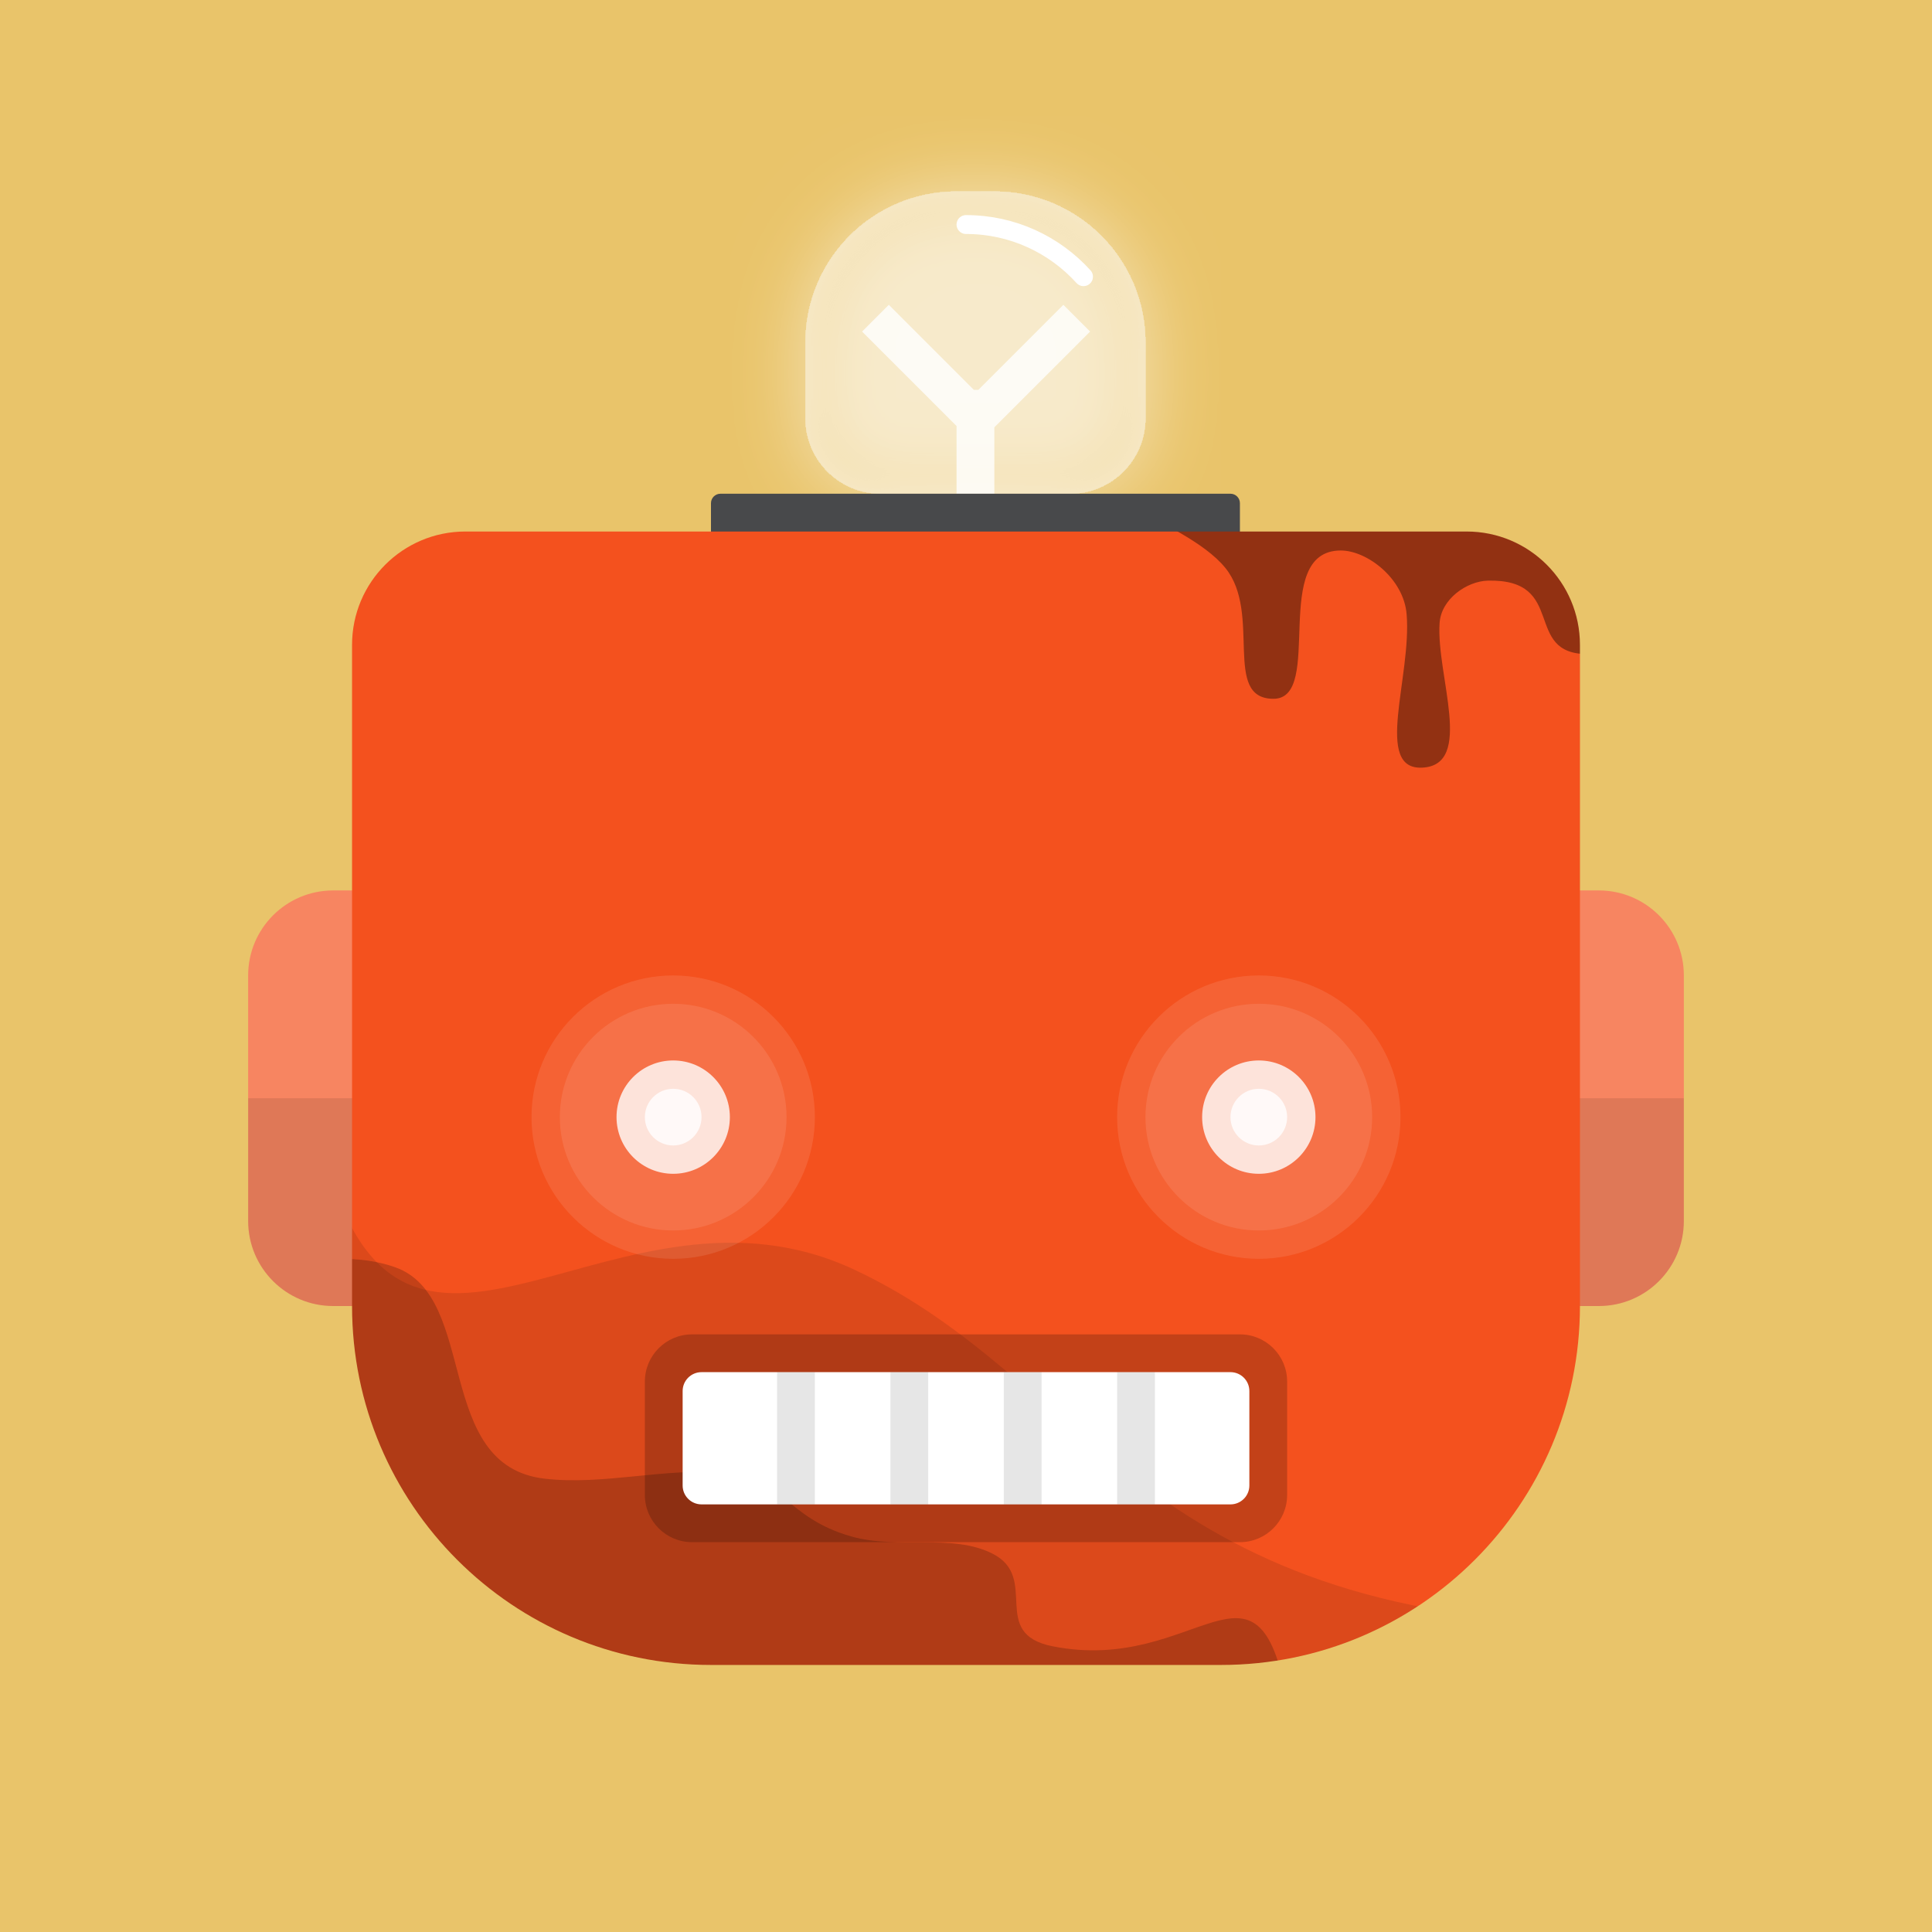
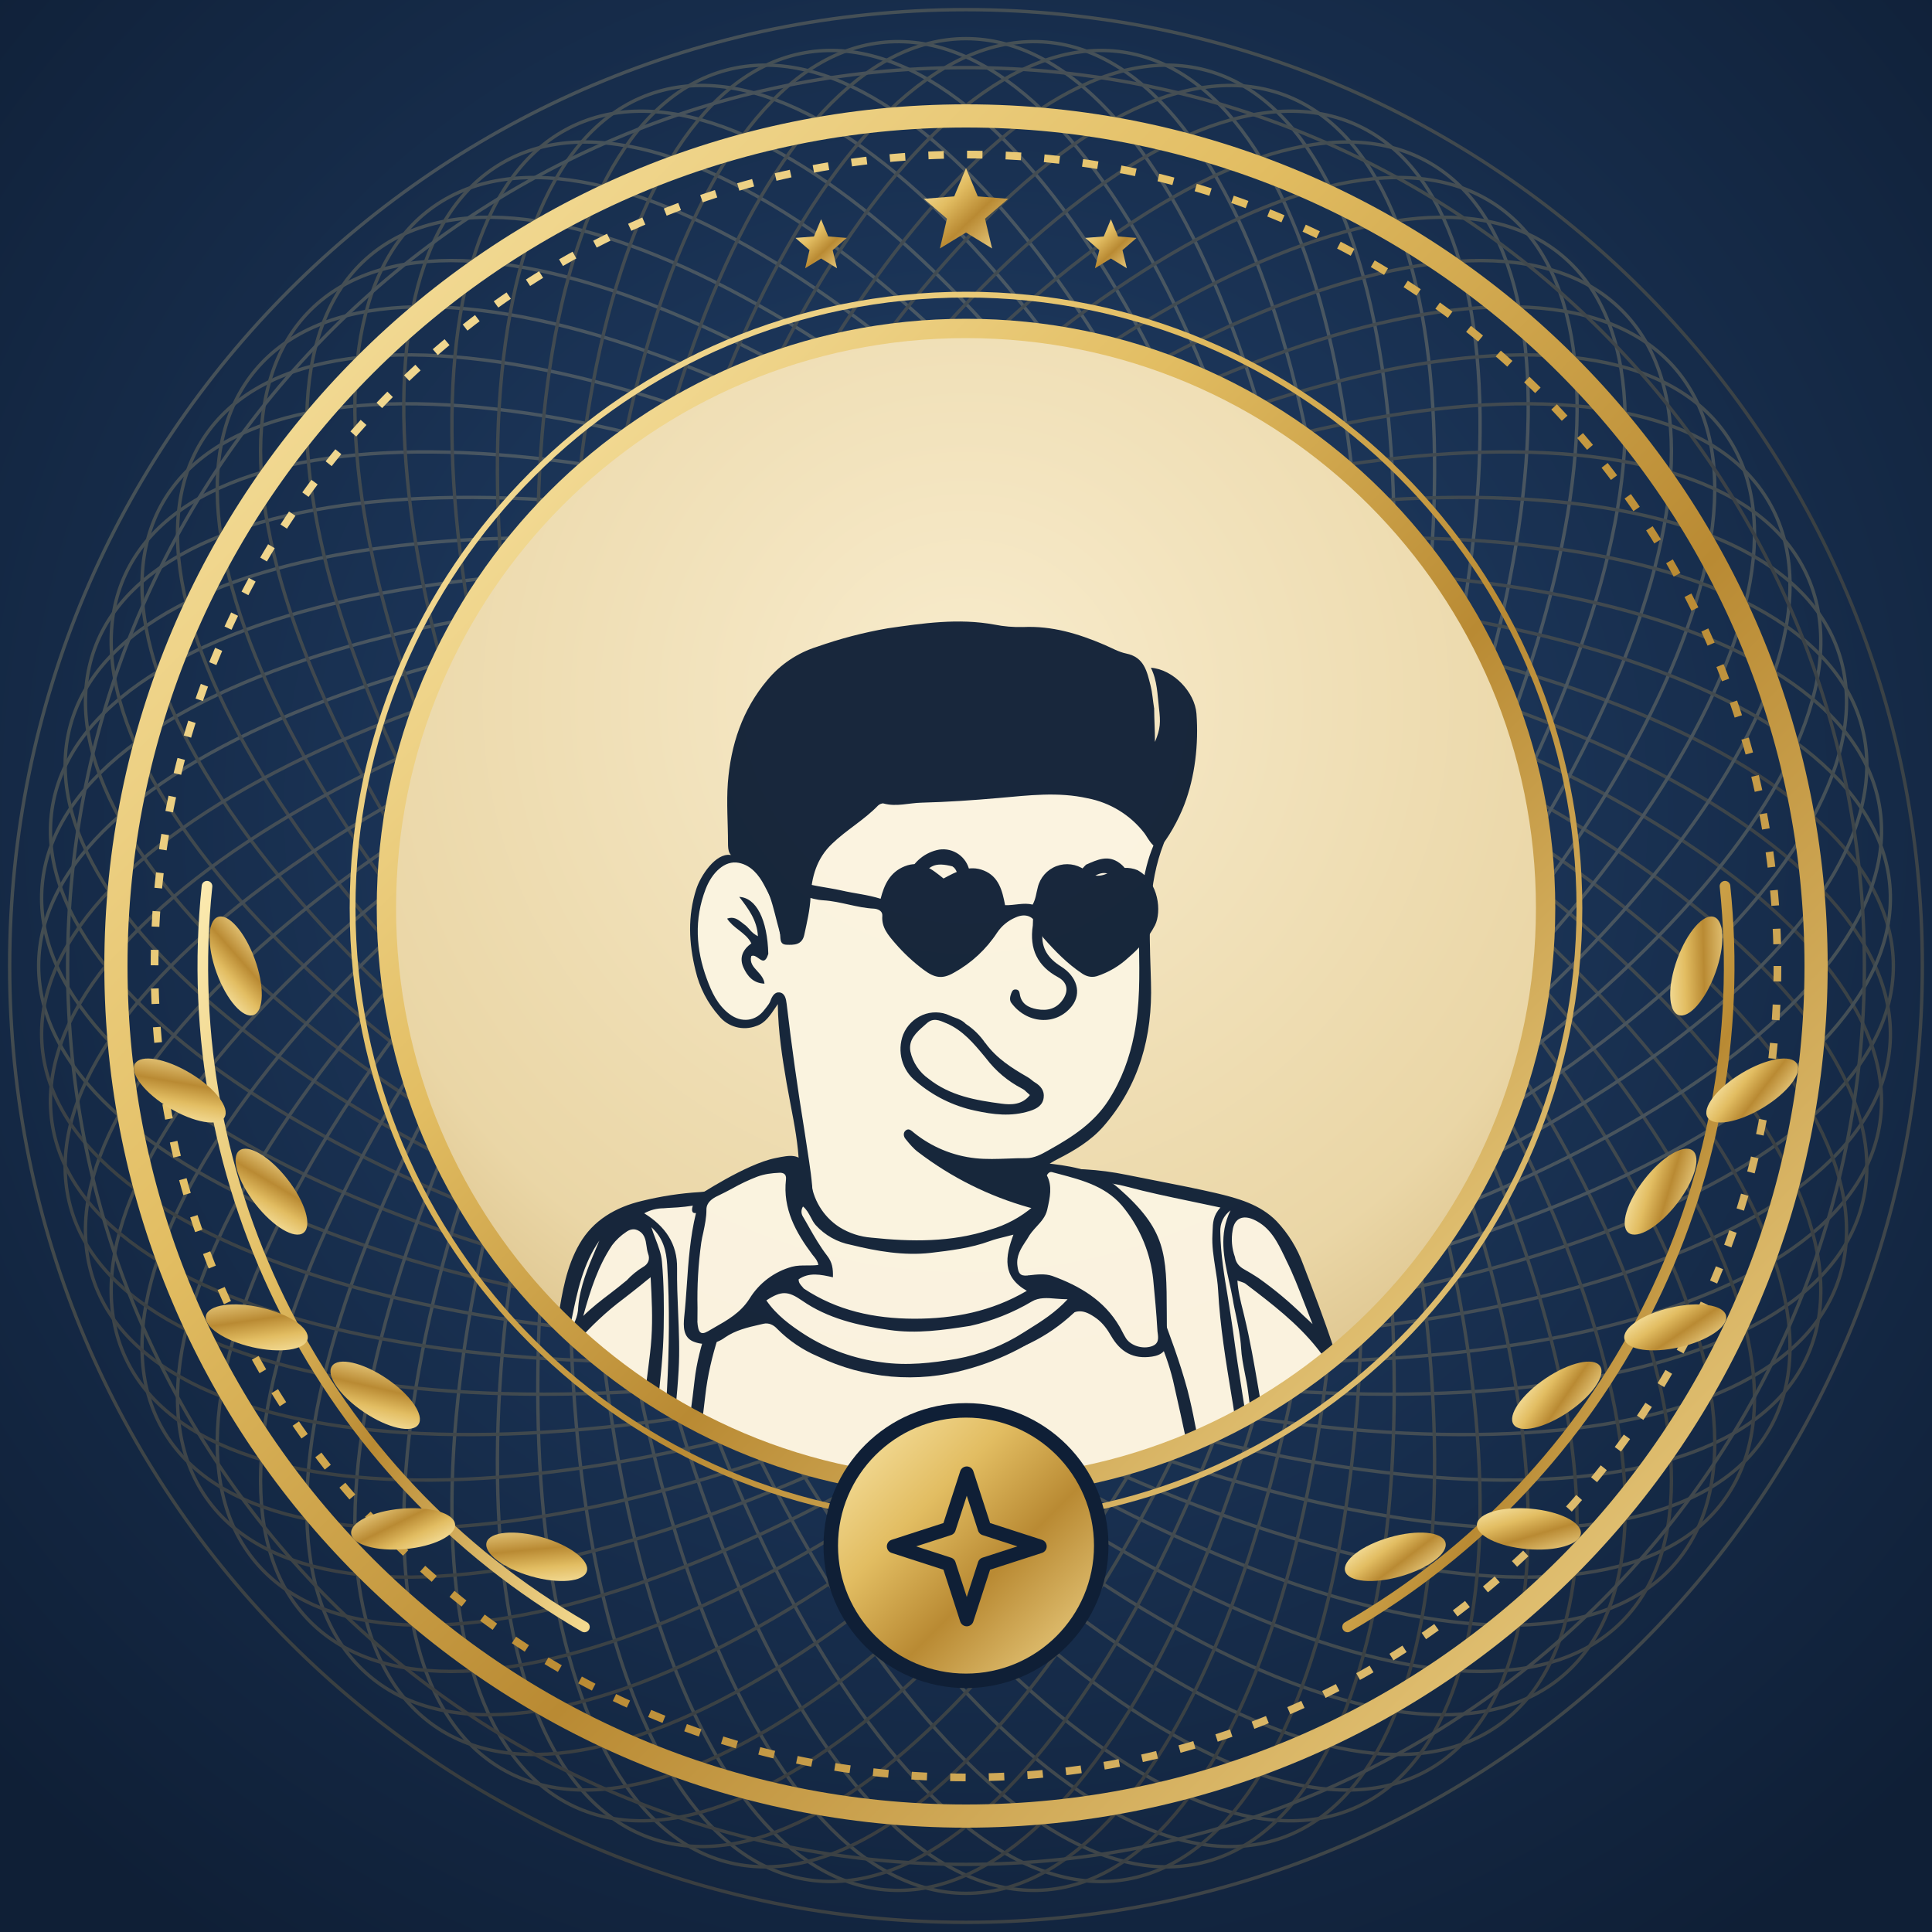
- <svg xmlns="http://www.w3.org/2000/svg" viewBox="0 0 180 180" fill="none" shape-rendering="auto">
-   <mask id="viewboxMask">
-     <rect width="180" height="180" rx="0" ry="0" x="0" y="0" fill="#fff" />
-   </mask>
-   <g mask="url(#viewboxMask)">
-     <rect fill="#e9c46a" width="180" height="180" x="0" y="0" />
-     <g transform="translate(10.8 10.8) scale(0.88)">
-       <g transform="translate(0 66)">
-         <mask id="sidesSquare-a" style="mask-type:luminance" maskUnits="userSpaceOnUse" x="14" y="16" width="152" height="44">
-           <g fill="#fff">
-             <rect x="14" y="16" width="36" height="44" rx="9" />
-             <rect x="130" y="16" width="36" height="44" rx="9" />
-           </g>
-         </mask>
-         <g mask="url(#sidesSquare-a)">
-           <path d="M0 0h180v76H0V0Z" fill="#f4511e" />
-           <path d="M0 0h180v76H0V0Z" fill="#fff" fill-opacity=".3" />
-           <path fill="#000" fill-opacity=".1" d="M0 38h180v38H0z" />
-         </g>
-       </g>
-       <g transform="translate(41)">
-         <g filter="url(#topGlowingBulb01-a)">
-           <path fill-rule="evenodd" clip-rule="evenodd" d="M32 24A16 16 0 0 1 48 8h4a16 16 0 0 1 16 16v8a8 8 0 0 1-8 8H40a8 8 0 0 1-8-8v-8Z" fill="#fff" fill-opacity=".3" />
-         </g>
-         <path d="M49 11.5c4.93 0 9.37 2.13 12.44 5.52" stroke="#fff" stroke-width="2" stroke-linecap="round" />
-         <path d="m49.83 29-9-9L38 22.83l10 10V40h4v-7.03l10.14-10.14L59.31 20l-9 9h-.48Z" fill="#fff" fill-opacity=".8" />
-         <rect x="22" y="40" width="56" height="12" rx="1" fill="#48494B" />
-         <defs>
-           <filter id="topGlowingBulb01-a" x="24" y="0" width="52" height="48" filterUnits="userSpaceOnUse" color-interpolation-filters="sRGB">
-             <feFlood flood-opacity="0" result="BackgroundImageFix" />
-             <feColorMatrix in="SourceAlpha" values="0 0 0 0 0 0 0 0 0 0 0 0 0 0 0 0 0 0 127 0" result="hardAlpha" />
-             <feOffset />
-             <feGaussianBlur stdDeviation="4" />
-             <feColorMatrix values="0 0 0 0 1 0 0 0 0 1 0 0 0 0 1 0 0 0 0.5 0" />
-             <feBlend in2="BackgroundImageFix" result="effect1_dropShadow_617_621" />
-             <feBlend in="SourceGraphic" in2="effect1_dropShadow_617_621" result="shape" />
-             <feColorMatrix in="SourceAlpha" values="0 0 0 0 0 0 0 0 0 0 0 0 0 0 0 0 0 0 127 0" result="hardAlpha" />
-             <feOffset />
-             <feGaussianBlur stdDeviation="2" />
-             <feComposite in2="hardAlpha" operator="arithmetic" k2="-1" k3="1" />
-             <feColorMatrix values="0 0 0 0 1 0 0 0 0 1 0 0 0 0 1 0 0 0 0.5 0" />
-             <feBlend in2="shape" result="effect2_innerShadow_617_621" />
-           </filter>
-         </defs>
-       </g>
-       <g transform="translate(25 44)">
-         <mask id="faceSquare02-a" style="mask-type:luminance" maskUnits="userSpaceOnUse" x="0" y="0" width="130" height="120">
-           <path d="M0 12A12 12 0 0 1 12 0h106a12 12 0 0 1 12 12v70a38 38 0 0 1-38 38H38A38 38 0 0 1 0 82V12Z" fill="#fff" />
-         </mask>
-         <g mask="url(#faceSquare02-a)">
-           <path d="M-2-2h134v124H-2V-2Z" fill="#f4511e" />
-           <g transform="translate(-1 -1)">
-             <g fill-rule="evenodd" clip-rule="evenodd" fill="#000">
-               <path d="M100 124.65c-3.19-17.34-9.55-2.58-24.85-5.63-6.76-1.35-1.3-7.25-6.34-9.8-4.26-2.17-10.06-.43-14.94-1.82-7.04-2.02-6.95-6.12-13.5-6.73-6.2-.58-12.7 1.33-18.97.61C9.6 99.93 14.44 82.06 5.58 78.9c-8.85-3.15-23.43 2.3-25.34 11.23-1.86 8.71 10.57 41.12 10.57 41.12h109.2" fill-opacity=".2" />
-               <path d="M136 116.77c-51.24 0-56.58-25.8-81.8-37.61C29 67.34 6.9 97.9-1.56 68.2c-8.48-29.7-8.43 62.86-8.43 62.86h146v-14.3Z" fill-opacity=".1" />
-               <path d="M141.57 3.18c-11.93-.98-5.03 10.8-9.74 10.8-6.97 0-2.1-7.97-10.58-7.78-2.22.06-4.95 1.94-5.11 4.5-.37 5.52 3.71 15.03-1.84 15.3-5.18.25-1.1-9.64-1.65-16.24-.3-3.77-4.18-6.75-6.97-6.75-7.57 0-1.68 15.7-7.13 15.7s-1.2-9.05-5.08-13.84C88.97-.7 74.17-3.44 84.72-6h57.15" fill-opacity=".4" />
+ <svg xmlns="http://www.w3.org/2000/svg" viewBox="0 0 200 200">
+   <defs>
+     <linearGradient id="gold" x1="0" y1="0" x2="1" y2="1">
+       <stop offset="0" stop-color="#fbeab0" />
+       <stop offset=".35" stop-color="#e2bd62" />
+       <stop offset=".6" stop-color="#b98a33" />
+       <stop offset="1" stop-color="#f3d98f" />
+     </linearGradient>
+     <radialGradient id="l0-bg" cx=".5" cy=".42" r=".7">
+       <stop offset="0" stop-color="#22416b" />
+       <stop offset="1" stop-color="#0f1f36" />
+     </radialGradient>
+     <radialGradient id="l0-win" cx=".5" cy=".32" r=".8">
+       <stop offset="0" stop-color="#f8eccd" />
+       <stop offset=".7" stop-color="#ead6a6" />
+       <stop offset="1" stop-color="#cfb173" />
+     </radialGradient>
+     <clipPath id="l0-clip">
+       <circle cx="100" cy="94" r="60" />
+     </clipPath>
+   </defs>
+   <rect width="200" height="200" fill="url(#l0-bg)" />
+   <g fill="none" stroke="url(#gold)" stroke-width=".35" opacity=".22">
+     <ellipse cx="100" cy="100" rx="96" ry="38" transform="rotate(0 100 100)" />
+     <ellipse cx="100" cy="100" rx="96" ry="38" transform="rotate(5 100 100)" />
+     <ellipse cx="100" cy="100" rx="96" ry="38" transform="rotate(10 100 100)" />
+     <ellipse cx="100" cy="100" rx="96" ry="38" transform="rotate(15 100 100)" />
+     <ellipse cx="100" cy="100" rx="96" ry="38" transform="rotate(20 100 100)" />
+     <ellipse cx="100" cy="100" rx="96" ry="38" transform="rotate(25 100 100)" />
+     <ellipse cx="100" cy="100" rx="96" ry="38" transform="rotate(30 100 100)" />
+     <ellipse cx="100" cy="100" rx="96" ry="38" transform="rotate(35 100 100)" />
+     <ellipse cx="100" cy="100" rx="96" ry="38" transform="rotate(40 100 100)" />
+     <ellipse cx="100" cy="100" rx="96" ry="38" transform="rotate(45 100 100)" />
+     <ellipse cx="100" cy="100" rx="96" ry="38" transform="rotate(50 100 100)" />
+     <ellipse cx="100" cy="100" rx="96" ry="38" transform="rotate(55 100 100)" />
+     <ellipse cx="100" cy="100" rx="96" ry="38" transform="rotate(60 100 100)" />
+     <ellipse cx="100" cy="100" rx="96" ry="38" transform="rotate(65 100 100)" />
+     <ellipse cx="100" cy="100" rx="96" ry="38" transform="rotate(70 100 100)" />
+     <ellipse cx="100" cy="100" rx="96" ry="38" transform="rotate(75 100 100)" />
+     <ellipse cx="100" cy="100" rx="96" ry="38" transform="rotate(80 100 100)" />
+     <ellipse cx="100" cy="100" rx="96" ry="38" transform="rotate(85 100 100)" />
+     <ellipse cx="100" cy="100" rx="96" ry="38" transform="rotate(90 100 100)" />
+     <ellipse cx="100" cy="100" rx="96" ry="38" transform="rotate(95 100 100)" />
+     <ellipse cx="100" cy="100" rx="96" ry="38" transform="rotate(100 100 100)" />
+     <ellipse cx="100" cy="100" rx="96" ry="38" transform="rotate(105 100 100)" />
+     <ellipse cx="100" cy="100" rx="96" ry="38" transform="rotate(110 100 100)" />
+     <ellipse cx="100" cy="100" rx="96" ry="38" transform="rotate(115 100 100)" />
+     <ellipse cx="100" cy="100" rx="96" ry="38" transform="rotate(120 100 100)" />
+     <ellipse cx="100" cy="100" rx="96" ry="38" transform="rotate(125 100 100)" />
+     <ellipse cx="100" cy="100" rx="96" ry="38" transform="rotate(130 100 100)" />
+     <ellipse cx="100" cy="100" rx="96" ry="38" transform="rotate(135 100 100)" />
+     <ellipse cx="100" cy="100" rx="96" ry="38" transform="rotate(140 100 100)" />
+     <ellipse cx="100" cy="100" rx="96" ry="38" transform="rotate(145 100 100)" />
+     <ellipse cx="100" cy="100" rx="96" ry="38" transform="rotate(150 100 100)" />
+     <ellipse cx="100" cy="100" rx="96" ry="38" transform="rotate(155 100 100)" />
+     <ellipse cx="100" cy="100" rx="96" ry="38" transform="rotate(160 100 100)" />
+     <ellipse cx="100" cy="100" rx="96" ry="38" transform="rotate(165 100 100)" />
+     <ellipse cx="100" cy="100" rx="96" ry="38" transform="rotate(170 100 100)" />
+     <ellipse cx="100" cy="100" rx="96" ry="38" transform="rotate(175 100 100)" />
+     <circle cx="100" cy="100" r="99" />
+     <circle cx="100" cy="100" r="93" />
+     <circle cx="100" cy="100" r="50" />
+   </g>
+   <circle cx="100" cy="100" r="88" fill="none" stroke="url(#gold)" stroke-width="2.4" />
+   <circle cx="100" cy="100" r="84" fill="none" stroke="url(#gold)" stroke-width=".8" stroke-dasharray="1.6 2.4" />
+   <g fill="none" stroke="url(#gold)" stroke-width="1.1" stroke-linecap="round">
+     <path d="M139.5 168.42A79 79 0 0 0 178.57 91.74" />
+     <path d="M60.5 168.42A79 79 0 0 1 21.43 91.74" />
+   </g>
+   <g fill="url(#gold)">
+     <ellipse cx="144.44" cy="161.16" rx="5.4" ry="2.1" transform="rotate(-16 144.44 161.16)" />
+     <ellipse cx="158.27" cy="158.27" rx="5.4" ry="2.1" transform="rotate(5 158.27 158.27)" />
+     <ellipse cx="161.16" cy="144.44" rx="5.4" ry="2.1" transform="rotate(-34 161.16 144.44)" />
+     <ellipse cx="173.42" cy="137.41" rx="5.4" ry="2.1" transform="rotate(-13 173.42 137.41)" />
+     <ellipse cx="171.9" cy="123.36" rx="5.4" ry="2.1" transform="rotate(-52 171.9 123.36)" />
+     <ellipse cx="181.39" cy="112.89" rx="5.4" ry="2.1" transform="rotate(-31 181.39 112.89)" />
+     <ellipse cx="175.6" cy="100" rx="5.4" ry="2.1" transform="rotate(-70 175.6 100)" />
+     <ellipse cx="55.56" cy="161.16" rx="5.4" ry="2.1" transform="rotate(196 55.56 161.16)" />
+     <ellipse cx="41.73" cy="158.27" rx="5.4" ry="2.1" transform="rotate(175 41.73 158.27)" />
+     <ellipse cx="38.84" cy="144.44" rx="5.4" ry="2.1" transform="rotate(214 38.84 144.44)" />
+     <ellipse cx="26.58" cy="137.41" rx="5.4" ry="2.1" transform="rotate(193 26.58 137.41)" />
+     <ellipse cx="28.1" cy="123.36" rx="5.4" ry="2.1" transform="rotate(232 28.1 123.36)" />
+     <ellipse cx="18.61" cy="112.89" rx="5.4" ry="2.1" transform="rotate(211 18.61 112.89)" />
+     <ellipse cx="24.4" cy="100" rx="5.4" ry="2.1" transform="rotate(250 24.4 100)" />
+   </g>
+   <g fill="url(#gold)">
+     <polygon points="100,17.4 101.22,20.33 104.37,20.58 101.97,22.64 102.7,25.72 100,24.07 97.3,25.72 98.03,22.64 95.63,20.58 98.78,20.33" />
+     <polygon points="85,22.7 85.74,24.48 87.66,24.63 86.2,25.89 86.65,27.77 85,26.76 83.35,27.77 83.8,25.89 82.34,24.63 84.26,24.48" />
+     <polygon points="115,22.7 115.74,24.48 117.66,24.63 116.2,25.89 116.65,27.77 115,26.76 113.35,27.77 113.8,25.89 112.34,24.63 114.26,24.48" />
+   </g>
+   <circle cx="100" cy="94" r="60" fill="url(#l0-win)" />
+   <g clip-path="url(#l0-clip)">
+     <svg x="40" y="34" width="120" height="120" viewBox="0 0 1744 1744">
+       <mask id="l0-viewboxMask">
+         <rect width="1744" height="1744" rx="0" ry="0" x="0" y="0" fill="#fbf4e1" />
+       </mask>
+       <g mask="url(#l0-viewboxMask)">
+         <g transform="translate(0 156.96)">
+           <g transform="translate(-191.84 -191.84) scale(1.22)">
+             <g transform="translate(531 487)">
+               <path d="M554 727.7c-99.2 297-363.8 388.6-503.7 19.8-19.3-50.7 31-69.5 66.2-91.9 24.1-15.3 36.8-28.5 35.3-42.2-7-64.4-36.9-243.8-36.9-243.8l-3-5.8s.7-1.6-2.2 1.2c-3 3-9.9 34.2-37 34.2-24.5 0-49.2-10.9-61-86.3C7.2 285.6 9.6 214 40 201c12.5-5.3 24-7.2 35.2-.8 11.3 6.4-13-22 112-126C268.4 6.4 396.7-3.5 448.5 8 500.3 19.5 552 44.8 574.9 98.5c27.8 65-25.9 114.3-14 262.5-2.2 53.6.8 171.2-146.6 210.6-28 7.5-19.3 48.4 22.7 58.4 67 21 117 72.3 117 97.9" fill="#fbf4e1" />
+               <path fill-rule="evenodd" clip-rule="evenodd" d="m554 266.2.1-1.4c4.1-36.4 8.2-71.7 27.1-103.4 6.5 4.4 5.7 10 3.7 15.2-19.9 51.2-18 104.4-16.2 157.6l.4 14c2.1 66.4-14.5 126.8-58.7 177.5-15.4 17.6-35.8 29.8-56.5 40.3-21.4 11-25.9 20.1-19.2 43.6l.8 2.6c1.4 3.9 2.8 7.9-1 11.8-4.5 4.6-9.5 3.3-14.8 1.8l-.6-.1a406.4 406.4 0 0 1-137-68.3c-6-4.4-10.8-10.3-15.5-16.1l-.3-.4c-2.5-3-3-7.8.5-10.4 3.3-2.5 5.8-.5 8.7 1.8l1 .9a145.5 145.5 0 0 0 76.3 31.7c13.4 1.4 26.6.9 40 .4 7.4-.3 14.8-.6 22.3-.5 10.2 0 18.7-4.7 26.7-9.2l2.8-1.6c27.8-15.5 54.3-32.8 72.2-60.7 16.1-25 25.9-52.2 31.6-80.9 7.2-36.1 6.6-72.7 6-109.8-.3-12-.5-24.2-.5-36.4ZM50.6 190.8c21.9-1.7 34 11.2 44.3 26.3a140.4 140.4 0 0 1 22.4 61.5c.5 3.7 1 7.6-1.2 11.3-4.5.6-4.9-3-5-5.6-.5-20.7-9.7-38.7-18.9-56.1-6.6-12.5-16.2-24.6-31.4-27.6-17.2-3.5-33 12-40.8 32.2-14.5 37.6-12 74.6 1.4 111 5.8 15.9 13.1 32.1 27.8 43.2 14.8 11.3 32.7 9.3 43.6-5.7l2-2.5c2-2.6 4-5.1 5-8 2.1-5.8 5.4-11.2 11.3-10.4 6.8 1 8 8.3 8.7 14a3661 3661 0 0 0 22 156.7l5.9 38.8c2.6 17.1 5.6 41.7 3.6 52.1a28 28 0 0 0-.3 2.2c-.4 2.8-.6 5-4.2 5.5-4.9.8-7-2-7.7-6.4-2.3-17-3-23.6-4-49.6-.9-25.2-5.6-50-10.4-74.9l-5-27c-5.2-30.8-10.3-62-10.8-97l-2 3c-7.6 11.3-13.7 20.5-24.5 24a40.5 40.5 0 0 1-46.1-12.5 127.8 127.8 0 0 1-28.8-55.8c-8.4-34-9.9-67.1.9-100.6 5.2-16.1 23.7-44.7 42.2-42Zm34.6 127.5c4.4 3.2 8.4 6 12-5.4-1.1-42.2-14.7-69.2-35.8-70.3 11.2 14.6 22 28.8 23 48.5a32.3 32.3 0 0 1-10.7-8.8c-2-2.2-4-4.4-6.5-6l-3-2.4c-4.8-3.6-9.7-7.4-17.8-4.5 3.8 5.8 9 10 14.3 14 6 4.7 12 9.3 15.6 16.5-10.6 7.7-15.2 17.7-9.7 29.9 4.8 10.5 11.9 19.2 25.9 19.8-.6-6.3-4.7-10.9-8.8-15.4-5-5.4-9.7-10.6-7.5-18.6 3.2-1.5 6.2.7 9 2.7Z" fill="#0f1f36" />
            </g>
+             <g transform="translate(178 1057)">
+               <path d="M1315.7 690.1 7 691s73-276.9 92.4-308.7c19.4-31.7 97.5-138.7 96.7-156.9-1-18.1 1.4-82.7 14.6-108.2C224 91.6 266 56.6 282.4 54c16.4-2.6 71.6-5.1 106.2-13.7C423 32 455 21.4 490 21.4c5.7 0 .2 12.3.2 12.3S492 154.6 655 162.2C776.6 167.8 816.8 46 816.8 46s-26.7-23.5-18.6-24.2c95.6-8 145.8 13 174.8 18.6 26.7 5.1 49.2 5.1 76 23.9 30.6 21.5 46.5 70.2 80.8 144.8 39.4 85.5 194.2 345 185.9 481.6" fill="#fbf4e1" />
+               <g fill-rule="evenodd" clip-rule="evenodd" fill="#0f1f36">
+                 <path d="M1005.7 694c-.7-16.8-1-33.6-1.5-50.4-.8-36.8-1.6-73.5-6.4-110.3-4.4-33.7-9.4-67.3-15-100.8-9-55-21.3-109.5-33.6-164A302 302 0 0 0 930 214c-5.7-13-10.4-26.2-15.2-39.4-5.5-15.1-11-30.3-17.8-45-1.2-2.5-2.7-4.9-4.2-7.3-3-4.5-6-9.2-7.5-16.2-47.5 92.4-120.5 140.3-223.3 140.7-101.2.5-176-45.6-230.6-128.8a57.7 57.7 0 0 0-16 25.7l-1.4 3.3c-18.6 45.4-36 91-41.5 140.6-3.1 28.6-7.6 57.3-12 85.9l-1.8 11.3c-7 44.7-13 89.6-16.3 134.8A27816 27816 0 0 1 329 693c-4.7 1-9 1-14.5 1 3.5-24.4 4.4-49.3 5.2-74 1.6-49.1 7.3-97.8 13-146.5a6382 6382 0 0 0 4.6-40.2c3-27.7 7-55.3 11-83 4-27.1 8-54.3 11-81.7 5-43.5 22-84.2 40-124.2l.8-1.9c10.5-23.2 20.9-46.2 37.6-65.8C450.5 61.5 465 48 482.4 38c14-8 18.5-6.4 23.1 8.9 9.6 31 26.3 57.8 53.3 76 42.8 28.8 89.1 41.8 141.4 26.6 36.4-10.5 66.6-28.8 88.3-59.5 8.4-12 16-24.7 18.5-39.6l-5.6-2.1c-4.3-1.6-8.5-3.1-12.6-5-3-1.2-6.7-2.9-5.2-7.3 1.3-3.3 4.2-5.8 8-5.3 33 4.5 64.4 11.7 86.3 40.7a341.9 341.9 0 0 1 47.4 88.3l7.5 20c12.6 33.4 25.1 66.8 34.4 101.2a645 645 0 0 1 9.1 41.3 1517 1517 0 0 0 3.6 17.6l5.2 23.5c4 18 8 36 10.9 54 2 12.5 4 25 6.2 37.5 6.1 35.4 12.2 70.9 13.8 107 .8 17.8 2.1 35.5 3.4 53.3 1.1 15 2.2 30 3 44.9.5 8.1-.4 16.3-1.2 24.8l-.8 8.4c-4.9.7-9.8 1-14.7.8ZM820.6 60.5c-8 18.2-15.8 36.5-29.3 51.7-34.3 38.7-78.8 56.4-129.4 57.9-34.1 1-67.6-6-97-24.7-28.6-18.2-53-40.3-65-73.3l-1.3-3.6c-2-5.8-4-11.8-8.6-15.8-13.2 3-16.7 11.1-14.6 22.7.4 1.8.6 3.8.9 5.7.5 4 1 7.9 2.4 11.5 12.5 35 37 60.8 68.3 79.6a204.4 204.4 0 0 0 80.8 28.2c60.4 7.4 116.6-.5 166.4-37.4 30.3-22.4 48.9-52 53.4-89.5 1.7-14.8-7.2-21.7-24.7-18.4l-2.3 5.4ZM459.3 76c20 81 77 120 153.7 137 39 9.8 76 8.1 113.2-1.4 41.3-10.6 77.6-29 104.8-62.4 16.6-20.5 28.9-43.2 29.3-70.8 15 7.8 16.5 13 6.5 31.6a227.7 227.7 0 0 1-96.7 96.8c-46.4 23.8-96.3 30-148.6 22.3-54.1-8-98.7-33.3-137.7-69.6-14-13-24.7-29-35.2-44.9l-6.8-10.1c-2.7-4-1-7.2 1.7-10.3L454.2 82l5-5.8Z" />
+                 <path d="M215.1 694c4.5-15.3 6.2-31 8-46.9.8-7.9 1.6-15.8 2.8-23.7l2.7-17.9c3.6-23.9 7.1-47.8 12.5-71.5l4.8-20.4c3.2-13.1 6.4-26.3 8.8-39.7 4-22.8 10.7-45 20.3-66a246 246 0 0 0 22.3-101c.3-17.5 2.5-34.7 4.7-52 1.6-12.8 3.3-25.6 4.1-38.5 1.6-24.4.4-48.5-1-74.8-3.9 3-7.5 6-11 8.9-7.6 6-14.8 11.9-22.1 17.4-42.9 32-76.3 72.4-105 116.8-11 17.3-20.4 35.7-29.8 54-3.7 7.5-7.5 14.9-11.4 22.2a819.3 819.3 0 0 0-40.2 93.2l-6.5 17c-17.8 46.4-35.8 93.2-42.8 142.8-2 14.2-6 27.9-9.9 41.7-3.5 12.2-7 24.5-9.3 37.4-5.5 1-10.8 1-17.1 1l2.8-9.7c8.4-29.2 17-58.5 21.3-89 2.2-15.4 6.7-30.6 11.1-45.6l3.1-10.4a539.5 539.5 0 0 1 16-45c5-13 10-25.9 14-39.1 5-15.7 11.6-30.9 18.2-46l7.2-16.8a996.4 996.4 0 0 1 59-115l.4-.6c7.4-12.7 15-25.8 26-36.3 8.7-8.2 9.2-18.8 9.7-29.3.2-4 .3-8 1-11.8l1.3-8.1c5-31.4 10.2-63 26.3-90.8 16.7-29.1 44.5-45.3 77-53C318 41.7 342 38 366.3 36.6c10-.7 19.7-3.8 29.6-7 5.2-1.6 10.5-3.3 15.8-4.6 5-1.2 10-2.6 15-4 19.2-5 38.3-10.1 58.5-9.2h1c4.1.1 8.3.3 9 5.4.6 5-3 5.7-6.6 6.4l-2 .4-42 9.8c-26.4 6.2-52.8 12.5-79.4 18.2a243.5 243.5 0 0 1-35.4 4c-3 .2-6 .3-8.9.6a49 49 0 0 0-23.7 6.2c25.8 16 41 37.4 40.5 68-.2 18 .5 36.2 1.3 54.3 1 23.8 2 47.6.6 71.5-1.7 31-5.3 62-9.9 92.8-2.7 17.9-4.8 36-6.8 54-2 17-4 34-6.4 50.9-2.5 16.8-4.2 33.8-5.8 50.7-1.6 15.6-3 31.3-5.3 46.9-2.5 18.3-4.4 36.6-6.2 55-1.6 16-3.2 31.8-5.3 47.6-.5 4-.8 8.1-1 12.2-.5 8.6-1 17.3-4.1 26.2-5.6 1-11.3 1-17 .1a754 754 0 0 0 16.7-100l.5-3.8c2-16.3 3.4-32.6 4.8-49 2.4-26.7 4.7-53.4 9.4-79.9 1.8-10.6 2.7-21.4 3.5-32.2 1-14 2.2-27.9 5.5-41.6 8.3-34.4 11-69.8 13-104.9 2.8-51.6 3.5-103.6.3-155.3-1-16.4-4.6-33-19.5-46.4 1.5 4.9 3.3 9.6 5 14.1 3.7 9.7 7.2 18.8 8 28.2 2.5 27.1 2.7 54.5 2.2 81.8-.5 31.9-4 63.5-7.6 95.1l-3.5 32.9c-3.6 35.8-8.8 71.4-13.9 107-2.3 15.9-4.6 31.8-6.7 47.6-2 14.4-3.5 28.8-5 43.2-1.8 17.3-3.6 34.7-6.2 51.9-1.6 11-2.6 21.9-3.6 32.9-1.6 18.3-3.3 36.6-7.9 54.5l-1 3.7c-1.9 6.7-4 13.9-.5 21-5.6.2-11.2-.1-16.7-1 .7-7.7 2-15 3.1-22.4 1.1-6.5 2.2-13 2.9-19.4 1.4-13.5 3-27 4.5-40.4l5-44.7c3-28.7 6.8-57.2 10.7-85.8l4.9-36.5c-1.9 8-4.3 15.9-6.7 23.8a249 249 0 0 0-8.8 34.2c-2.7 16.5-6.1 33-9.6 49.3-4.5 21.3-9 42.7-11.7 64.4-.9 7.5-2 15-3 22.4-2.8 18.6-5.6 37.2-5.4 56.2h-19.3Zm60.3-548.3a93.6 93.6 0 0 1 20.5-16.8c6.7-3.8 8.5-9.9 6.1-16.2-1-3-1.6-6.4-2-9.7-1.1-7.8-2.3-15.6-11.6-19.6-5-2-9.9-.2-13.3 2.3a70.5 70.5 0 0 0-17.5 16.4c-17.2 25.7-26.6 54.6-35.6 87.3 11-10.8 22.1-19.3 33.3-27.8 6.7-5.2 13.4-10.3 20-15.9Zm-37.6-39.6c-9.9 23.3-19.7 46.6-22 72.1-.3 13-5.7 22.1-11.5 31l3.8-17.8c6.8-33 13.6-66.1 33.8-95l-4.1 9.7ZM1280.7 550.3c15.9 46.5 24.2 95 31.7 143.7 5.5 0 10 0 14.6-1.1-4-38.9-12.7-75.9-21.4-112.8l-.2-.5c-4-17.4-9.8-34.3-15.6-51.3l-5-14.8c-13.3-40.2-27-80.3-43.7-119.3-8.8-20.5-19.6-39.9-30.4-59.3-4.7-8.4-9-17-13.3-25.4-9.4-18.6-18.9-37.2-31.8-54l-4.1-5.1c-5.8-7.3-11.8-14.7-14.6-23-11.3-34.3-24.2-68-37.1-101.6a153.5 153.5 0 0 0-32.8-53.3c-20.4-20.8-47.9-28.3-75-34.7-23-5.3-46.2-9.9-69.3-14.4l-40.4-8a358 358 0 0 0-104-6c-5.4.5-9.9 1.7-11.8 10.5 14.5 1.6 29 2 43.6 2.4 24.2.6 48.4 1.3 72.4 7.7 25.2 6.8 51 12.2 77.4 17.7l37.9 8c-9.1 9.7-9.4 19.2-9.7 28.7l-.2 4.5c-.8 13.9 1.4 27.4 3.5 41 1.5 9.2 3 18.5 3.5 27.9 2.4 44.3 9.6 87.9 16.8 131.5l1.4 8.3c3.4 21 6 42.2 8.5 63.4a1599 1599 0 0 0 7.4 56.3c4.7 30.7 6.5 61.7 8.2 92.7 1.1 21 2.3 42.1 4.4 63.1 2.1 20.8 3.7 41.7 5.2 62.7 1.4 19.4 2.8 38.8 4.7 58.2h11.7c-.5-48.6-4.2-97-7.8-145.5a4327 4327 0 0 1-5.2-74.6 752.8 752.8 0 0 0-7.1-61.9c-1.5-10.6-3-21.2-4.3-31.8-3.8-31.4-8.8-62.5-13.8-93.7-4.2-26.9-8.5-53.7-12-80.7-1.8-13-4-26-6-38.9-4.5-26.8-9-53.7-9.4-81a31 31 0 0 1 12.6-26.7c-14.6 29.7-8.2 58.4-1.9 87 1.7 7.6 3.4 15 4.7 22.5 1 6.6 2.5 13.2 3.9 19.8 2.7 13.2 5.5 26.4 6.3 39.8.6 11 2.7 21.7 4.8 32.3 1.5 7.4 3 14.9 3.9 22.4 2.4 19.6 5.6 39 8.8 58.4 5 30.3 10 60.6 12.2 91.3a655.6 655.6 0 0 0 12.8 82c2.4 12.7 3 25.6 3.4 38.1v2c.8 18.4 2.5 36.5 4.2 54.7 2.3 23.7 4.6 47.4 4.5 71.2l-.2 4.4c-.2 2.4-.4 5-.2 7.9 3.8.8 7.6 1 11.4 1 2.8-44.8-.4-89.4-4.4-136.4 14 39.4 21 78.4 28 118l3 17.3c5.5 1 11 1 16.5.2-3.9-8.7-4.6-17.7-5.2-26.4-.4-5.6-.8-11-2-16.4l-3.3-14.4c-7.8-34.7-15.7-69.4-30-102.4-1-2.2-2-4.5-3.2-6.8-3.7-8-7.6-16.1-8.3-25-1-14.8-4-29.3-7-43.7l-2.5-12.2c-3.6-18.3-5.7-36.8-7.8-55.3-2.1-19-4.3-38-8-56.7-3.8-18.6-7-37.3-10.2-56-5-29.2-10-58.4-17-87.3l-2-8.3c-2.9-11.5-5.9-23.5-6.7-36.5l4.4 1.5c2.4.8 4.2 1.4 5.7 2.5l1 .8c31.3 23.8 62.6 47.7 87.2 78.6 21.4 27 40.5 55.2 55.9 86.3 5.9 12 12 23.7 18.1 35.5a939.8 939.8 0 0 1 37.1 77c11.7 28.7 21.3 58 31 87.2l11.6 35.2ZM1037.2 132c-6.2-3.4-10.4-8.1-11.5-15.2a63.7 63.7 0 0 1-2.9-33c2.2-15.1 12.8-19.4 26.5-13 20 9.3 28.7 27.3 37.2 44.8l2.6 5.5c8.3 16.6 15 34 22.2 52.6l10.1 25.7-11.5-10.7a451.6 451.6 0 0 0-55.4-46.2 269 269 0 0 0-17.3-10.5Z" />
+               </g>
+               <path d="M428.7 11.3c45.2-21.2 59.5-10 59.5-10s-1.3 12.1 7.9 43c19.2 65 123.7 66 159 61.8 37.1-4.5 125.8-30.2 131-51.7 10-42-16.9-45.2-.8-46.5 16.1-1.4 85.1-.8 133 74.3 2.4 3.8 49.2 152.1-2.5 152.1-27.2 0-68.7-80-96.5-54.7a306 306 0 0 1-191 79.8c-52.3 2.6-140.8-43.6-140.8-43.6l-50-30.2s-55.5 41.3-74.7 30.9c-25.2-13.7 2-164 2-164s24.6-22.7 63.9-41.2Z" fill="#fbf4e1" />
+               <path fill-rule="evenodd" clip-rule="evenodd" d="M362.5 41.8S422.6 1.9 459-5.3c19.5-4 28.3-5.3 38.6 8.6a28.5 28.5 0 0 1 4.8 15.6l.2 2.2a78 78 0 0 0 35.2 58.7 87 87 0 0 0 39.5 13C626.6 98 676 98.7 723.7 83A142 142 0 0 0 777 54.3c9.4-8.6 9.5-14.9 0-23.1-3.7-3.3-2.6-6-1.3-9.1.4-1 .8-2 1-3.1C781 1.4 782-.2 801.1 2c29 3.5 58.4 10 80.4 29.2 59.6 52.1 59.8 81 60.1 154 0 10.5.1 22 .4 34.7.2 12-6.8 17.9-18.6 19.6-23.3 3.5-39-5.8-50.4-25.4-4.6-8-10-15.6-17.7-21.4-16-11.7-25.6-12.4-40.5 0a312.3 312.3 0 0 1-119.6 62.5 259.6 259.6 0 0 1-184-16 156 156 0 0 1-49.8-33.7c-4.6-5.1-10.7-8-17.1-6.5l-4.8 1.1c-14.9 3.4-29.8 6.9-42.7 15.8a39.9 39.9 0 0 1-39.6 4.8c-12.1-5.4-11.8-18.7-10.7-30.2 1.4-13 2.3-26 3.2-39 2-29.6 4.1-59.4 11.3-89-11.7 1.3 1.5-20.7 1.5-20.7ZM494 155.6c41.2 27.3 86.7 37 136 37.2 49.4 0 95.2-8.8 139-34.4-30.9-17.7-26.5-42.3-16.5-69.3L742 91.8c-6.7 1.6-12.7 3.1-18.4 5.2-23.7 8.7-48.8 11.7-73.3 14.6-32.9 3.7-66-2-98.1-9.9a78.7 78.7 0 0 1-43.7-24.5c-2.5-3-4.3-6.3-6-9.7-2.6-4.7-5-9.5-9.5-13.1a11.5 11.5 0 0 0-.2 12.3c2.5 4.1 4.8 8.3 7.2 12.5 7 12.3 14.1 24.7 22.7 35.8 6.4 8.3 7.5 15.8 7.2 26.7-15-3.4-29.3-6.5-42.3 2.5-.1 4 2 6.4 4.8 9.5l1.6 1.9Zm274-58.8 2-3.2c3-5.6 7-10 11-14.4 5.7-6.2 11.2-12.2 13.2-21 3.4-15 6.5-29.1-.5-42.2 2-3.7 4.3-4.5 6.3-4l7.6 2c31 8.2 62 16.2 82.8 44.4a169.2 169.2 0 0 1 34.4 85.3c2 20.9 4 41.8 5.2 62.7 0 1.3.2 2.6.4 4 .8 6.4 1.7 13.3-7.5 16.4-11.2 3.8-25.7-.7-31.7-10-1.7-2.7-3.1-5.5-4.6-8.3-1-2-2.1-4.1-3.3-6.1-18.8-32.3-49.1-50.1-83-62.4-8.7-3-19.3-1.8-29-.7h-1l-.4.2c-9.8 1-11.3-3.6-12.4-11.3-1.9-12.6 4.2-22 10.4-31.4ZM362.7 196c.9 14 4 17.4 13 12.3l7.4-4.3c16.4-9.3 32.7-18.4 43.8-35.7a89.3 89.3 0 0 1 52.5-39.6c6.1-1.6 12.3-1.6 18.4-1.6 4.7 0 9.4 0 14.1-.6-.8-4.7-3.2-7.6-5.5-10.5l-1.8-2.2C484 86.3 467.9 57.1 472 21.1c.8-6.9-3.5-8.5-8.1-8.3-9.3.4-18.3 1.5-27.3 4.8A230.1 230.1 0 0 0 406.1 32c-6 3.2-12 6.4-18.2 9.3-6.8 3.2-14 8.1-14 16.8.1 9.6-1.9 18.8-3.8 28-1 4.4-2 8.7-2.6 13a501.2 501.2 0 0 0-4.6 80.2l-.1 16.6ZM599 206.6c34 5 67 .2 100.2-5a258.2 258.2 0 0 0 75.9-30c8.9-5.3 19.2-4.5 30.3-3.5 4.5.3 9.1.7 13.9.7-15.4 16.7-32.6 27.4-49.6 38l-4.1 2.6a229 229 0 0 1-83.5 32.9c-30.3 5.1-60.6 8.7-92.2 4.2a230.6 230.6 0 0 1-94.4-33.9c-17.9-11.5-35.3-24.3-47.7-42.4 18.7-12.3 26.9-11.6 44 .2 32 22.3 69 30.7 107.2 36.2Z" fill="#0f1f36" />
+               <g transform="translate(396 278)" style="mix-blend-mode:difference" />
+             </g>
+             <g transform="translate(266 207)">
+               <path d="M838 289.5c.2 17.7 1 25.4 1 42 7-16.5 7-24.5 5-41.7-2-16.7-2-33.7-10-49.8 27.7 2.1 54.1 30 56.2 56.6 2.8 37.8-1.8 77.8-15 112.3-7.4 19.3-20.2 42-31.3 54.4-9.2-2.8-14-14.4-18.3-19.8A116.1 116.1 0 0 0 756 401c-36.6-8.2-72.7-3.6-109.1-.4-31.8 2.8-63.7 5-95.6 5.8-15.6.3-31.1 5.4-47 1-1.9-.5-5.2 1-6.8 2.6-17.2 17.8-39 30-56.8 47.2-18.9 18-25.2 41-26.4 65.6-.7 16-4.4 31-7.7 46.4-2.7 13-13 12.7-21.9 12.4-9.8-.3-6.7-9.5-8.4-15.6-8.6-29.5-11.9-61.4-37.6-83-3.9-3.3-8.2-7.7-12.7-8.1-12.5-1.3-13.5-9-13.5-18.7 0-24.7-2-49.5-.2-74 3.6-47 17.8-90.4 48.9-127.2a130 130 0 0 1 61.2-40.9 540 540 0 0 1 87-22.7c43.5-6.3 87.4-12.7 131.6-4.6a160 160 0 0 0 35.6 3c35.4-1.6 68 8.2 100 21.9 8.9 3.8 17.7 8.9 27 10.8 22.3 4.5 25.6 22.4 30 39.5 2.2 8.6 2.7 17.6 4.3 27.5Z" fill="#0f1f36" />
+             </g>
+             <g transform="translate(791 871)">
+               <path d="M159.8 103c-3.2-2.8-6-6.4-9.7-8.1-18-8.5-31.4-21.7-44-36.9-14-16.7-28-34.4-49-43.4-8-3.5-16.3-7.8-24.7 0C22 24.1 9.6 33 12.4 49.1c2.5 14 11 24.6 22.6 33.8 26.5 21.1 58 26.5 90 30.7 11.8 1.6 25.3 1.5 34.8-10.6Z" fill="#fbf4e1" />
+               <path fill-rule="evenodd" clip-rule="evenodd" d="M104.8 38.9a85.7 85.7 0 0 0-24-23.6c-4.2-4.4-9.2-6.3-14-8-2-.8-4-1.5-5.8-2.4-22-10.3-48.1.7-57.4 23.3a50.7 50.7 0 0 0 16.1 58.2c20.7 17.7 45.5 30 72.1 35.7 22.7 5 45 7.8 67.9.5 8.8-2.8 16-7.1 17.1-16.5 1.1-8.2-3.5-14.4-10.8-18.7-1.5-.9-2.9-2-4.3-3.2-1.5-1.2-3-2.4-4.8-3.4-19.5-11.2-38.2-23-52-42Zm52 61.3 3 2.8c-9.5 12.1-23 12.2-34.9 10.6-31.8-4.2-63.4-9.6-90-30.7a55.9 55.9 0 0 1-22.5-33.8C9.9 34.8 19.5 26 29 17.7l3.4-3c8-7.4 15.7-4 23.3-.7l1.5.6c19.9 8.6 33.4 24.8 46.6 40.7L106 58A131.4 131.4 0 0 0 150.1 95c2.5 1.2 4.6 3.2 6.7 5.3Z" fill="#0f1f36" />
+             </g>
+             <g transform="translate(653 805)" />
+             <g transform="translate(901 668)">
+               <path d="M53.4 96.7c.2-5.7.5-10.4.3-15-.2-7.3 3-10.2 10.5-8.5 2.8 10.7 2 22 1.1 32.7-1.8 19.6 7.7 32 23 41.6 19.6 12.3 25.6 32.7 13.4 48.6-19.8 25.4-56.3 21.8-75-4.1-2.2-3.2-1.4-7.5 0-11.2.9-2.3 1.9-5 5-5 3.8-.2 5.2 2.2 5.6 5.5 1.8 12.3 10.8 16.9 21.2 18.8 13 2.4 24.5-.5 32.3-12.4 7-10.7 5-20.9-6-26.9-25.4-13.7-35.9-34.6-31.4-64Z" fill="#0f1f36" />
+             </g>
+             <g transform="translate(610 680)">
+               <path d="M419.6 111c-4.2-9.5-9.9-15.2-19.8-15.7-6-.3-7-5.1-8.9-9.8 2-1.5 3.5-3.7 5.3-3.8 21.1-1.7 42.4-1.8 63.5-.1 6 .4 9.3 8 3.2 10.4-10 4-12.5 13.2-18.5 19.8-8.2 9-15.2 9.1-24.8-.8ZM228.6 81.4c12.2.7 23.1 1 34 2 3.6.3 8 1.8 8 6.7 0 5.6-4.6 5.2-8.3 5.1-6.3 0-9.7 2.7-12.5 8.6-3.4 7.4-6.9 15.3-18 14.8-10.5-.5-15.1-7.2-18.1-15.2-2.2-5.7-5-8.4-11-8.2-3.4.1-7.1-.2-7.5-4.9-.4-5 3-6 7-7.2a67.9 67.9 0 0 1 26.4-1.7Z" fill="#0f1f36" />
+             </g>
+             <g transform="translate(610 680)">
+               <path d="M474.1 17C499.7 31.2 503.5 68 495 84.7c-8 15.4-19.5 28.5-32.9 39.9a104.9 104.9 0 0 1-38.8 22.8c-7 2-13 .1-18.1-3.3-18.1-12-33.2-27.5-47.5-43.7-3-3.6-5.3-7.7-6.6-12.3-4.3-14.2-14.9-19.2-28.3-13a50.9 50.9 0 0 0-22.3 18.4 150.8 150.8 0 0 1-53.6 49.7c-14.2 8.1-23.5 6.4-37-3.6-13-9.7-24.9-20.8-35.4-33-8.4-9.8-16.8-19.4-15.7-33.5.3-4.6-2.5-7-6.5-8.3a14 14 0 0 0-3.7-.7c-21.3-1-41.3-9-62.6-10.3-16-1-30.9-8.7-46.5-12.6-4.5-1.2-8.7-3.8-13.2-4.6-6.5-1.2-7.8-5.5-9-11.6A65.5 65.5 0 0 1 52 29c18.3 7.3 38 8.5 57 12.8 15.5 3.6 31.5 5 47.7 10.1 4.5-17.5 11.5-32.7 29.6-40 19.9-8 33.2 3.2 48 15 15.2-8.1 31.4-17.3 49.7-9.8 18.4 7.4 22.8 24.7 26.2 42.7 11.6.4 22.8-3.5 34-.7 3.9-7 4.4-14.3 6.3-21.2a37.2 37.2 0 0 1 57.7-21.8c9.8 9 19 9.6 31.5 2.9a38.5 38.5 0 0 1 34.3-2.2Z" fill="#0f1f36" />
+             </g>
+             <g transform="translate(774 657)">
+               <path d="M81.4 35C60 29.6 52 33.2 40 52.6c-2.4 4-3.4 11.4-10.6 7-5.6-3.4-5.3-8.8-2.6-14.6a51.4 51.4 0 0 1 38-30.7 33.1 33.1 0 0 1 37.5 26.4c.9 5.3.1 10-4.8 13.6-11.2-1.3-8-14.2-16-19.1ZM246.2 32.8c14-6.2 27-12.4 41.2-1.9 5.1 3.7 9 8.8 11.3 14.7 2 5 2.3 10.7-2.7 13.8-5.7 3.5-8.1-2.1-11-5.6-10.4-12.8-18.4-13.7-32.4-4.6-4 2.6-6.8 8-13.5 7-5.7-9.6-.1-16.3 7-23.4Z" fill="#0f1f36" />
+             </g>
+             <g transform="translate(0 559)" />
          </g>
        </g>
      </g>
-       <g transform="translate(52 124)">
-         <rect x="4" y="5" width="68" height="22" rx="5" fill="#000" fill-opacity=".2" />
-         <rect x="8" y="9" width="60" height="14" rx="2" fill="#fff" />
-         <path fill="#000" fill-opacity=".1" d="M18 9h4v14h-4zM42 9h4v14h-4zM30 9h4v14h-4zM54 9h4v14h-4z" />
-       </g>
-       <g transform="translate(38 76)">
-         <g fill="#fff">
-           <circle cx="21" cy="30" r="15" fill-opacity=".1" />
-           <circle cx="83" cy="30" r="15" fill-opacity=".1" />
-           <circle cx="21" cy="30" r="12" fill-opacity=".1" />
-           <circle cx="83" cy="30" r="12" fill-opacity=".1" />
-           <circle cx="21" cy="30" r="6" fill-opacity=".8" />
-           <circle cx="83" cy="30" r="6" fill-opacity=".8" />
-           <circle cx="21" cy="30" r="3" fill-opacity=".8" />
-           <circle cx="83" cy="30" r="3" fill-opacity=".8" />
-         </g>
-       </g>
-     </g>
+     </svg>
+   </g>
+   <circle cx="100" cy="94" r="60" fill="none" stroke="url(#gold)" stroke-width="2" />
+   <circle cx="100" cy="94" r="63.5" fill="none" stroke="url(#gold)" stroke-width=".6" />
+   <circle cx="100" cy="160" r="14" fill="url(#gold)" stroke="#0f1f36" stroke-width="1.5" />
+   <g transform="translate(90 150) scale(.84)" fill="none" stroke="#0f1f36" stroke-width="1.7" stroke-linecap="round" stroke-linejoin="round">
+     <path d="M12 3l2.2 6.8L21 12l-6.8 2.2L12 21l-2.2-6.8L3 12l6.8-2.2z" />
  </g>
</svg>
